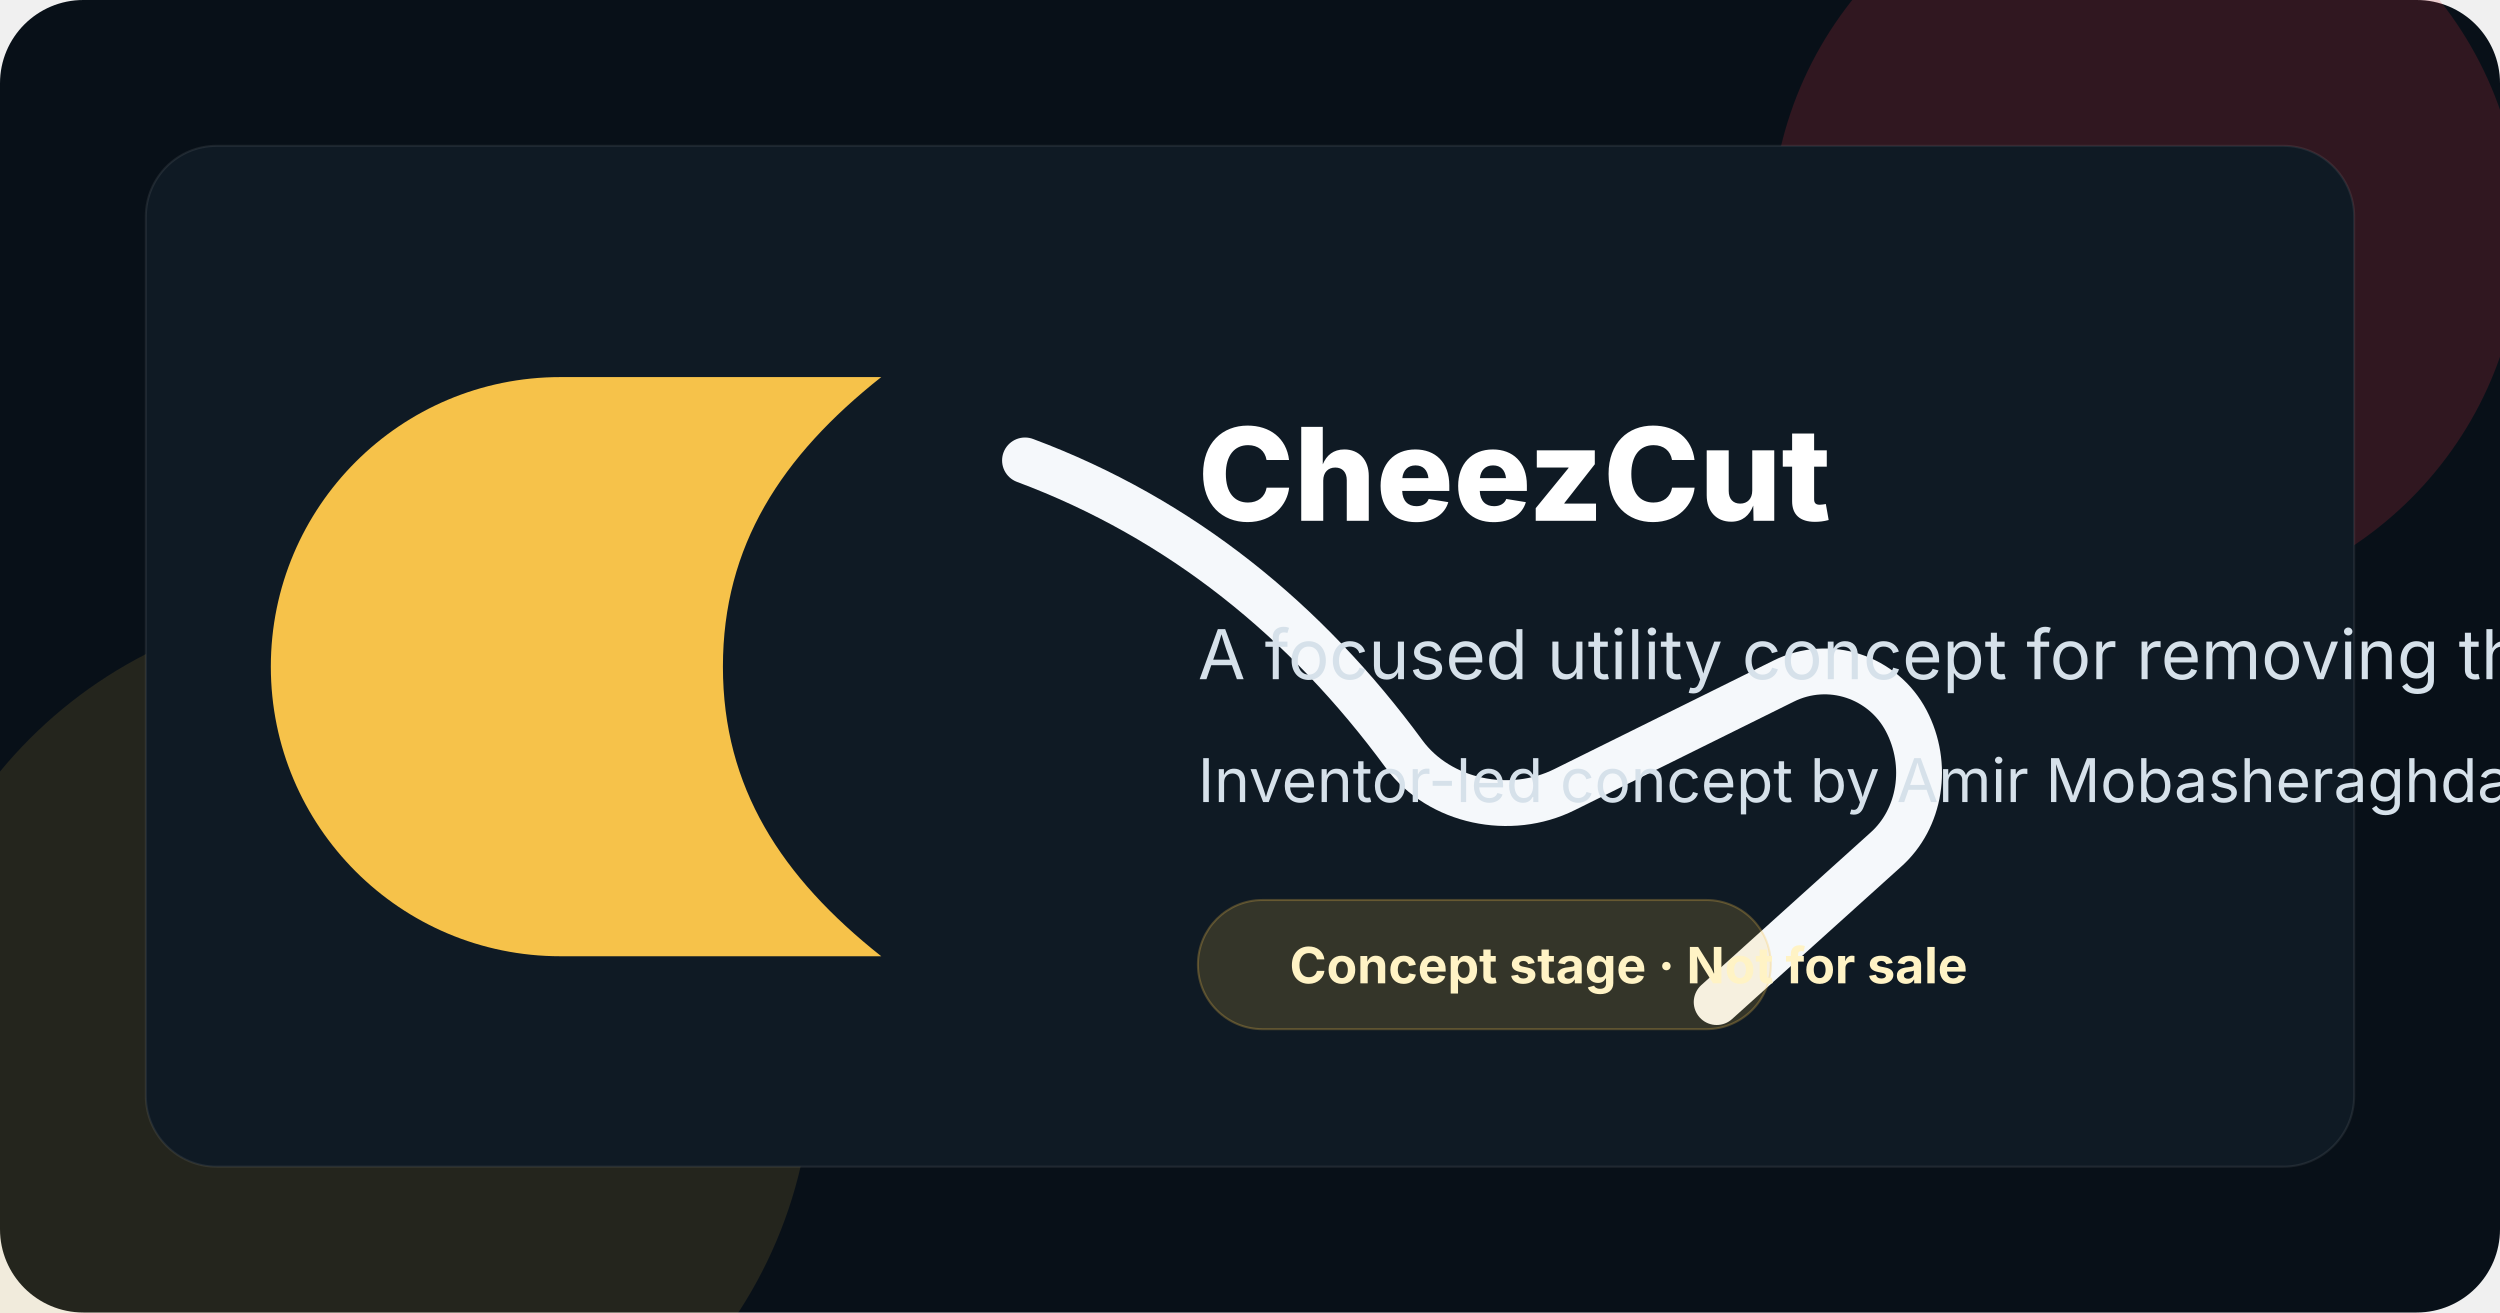
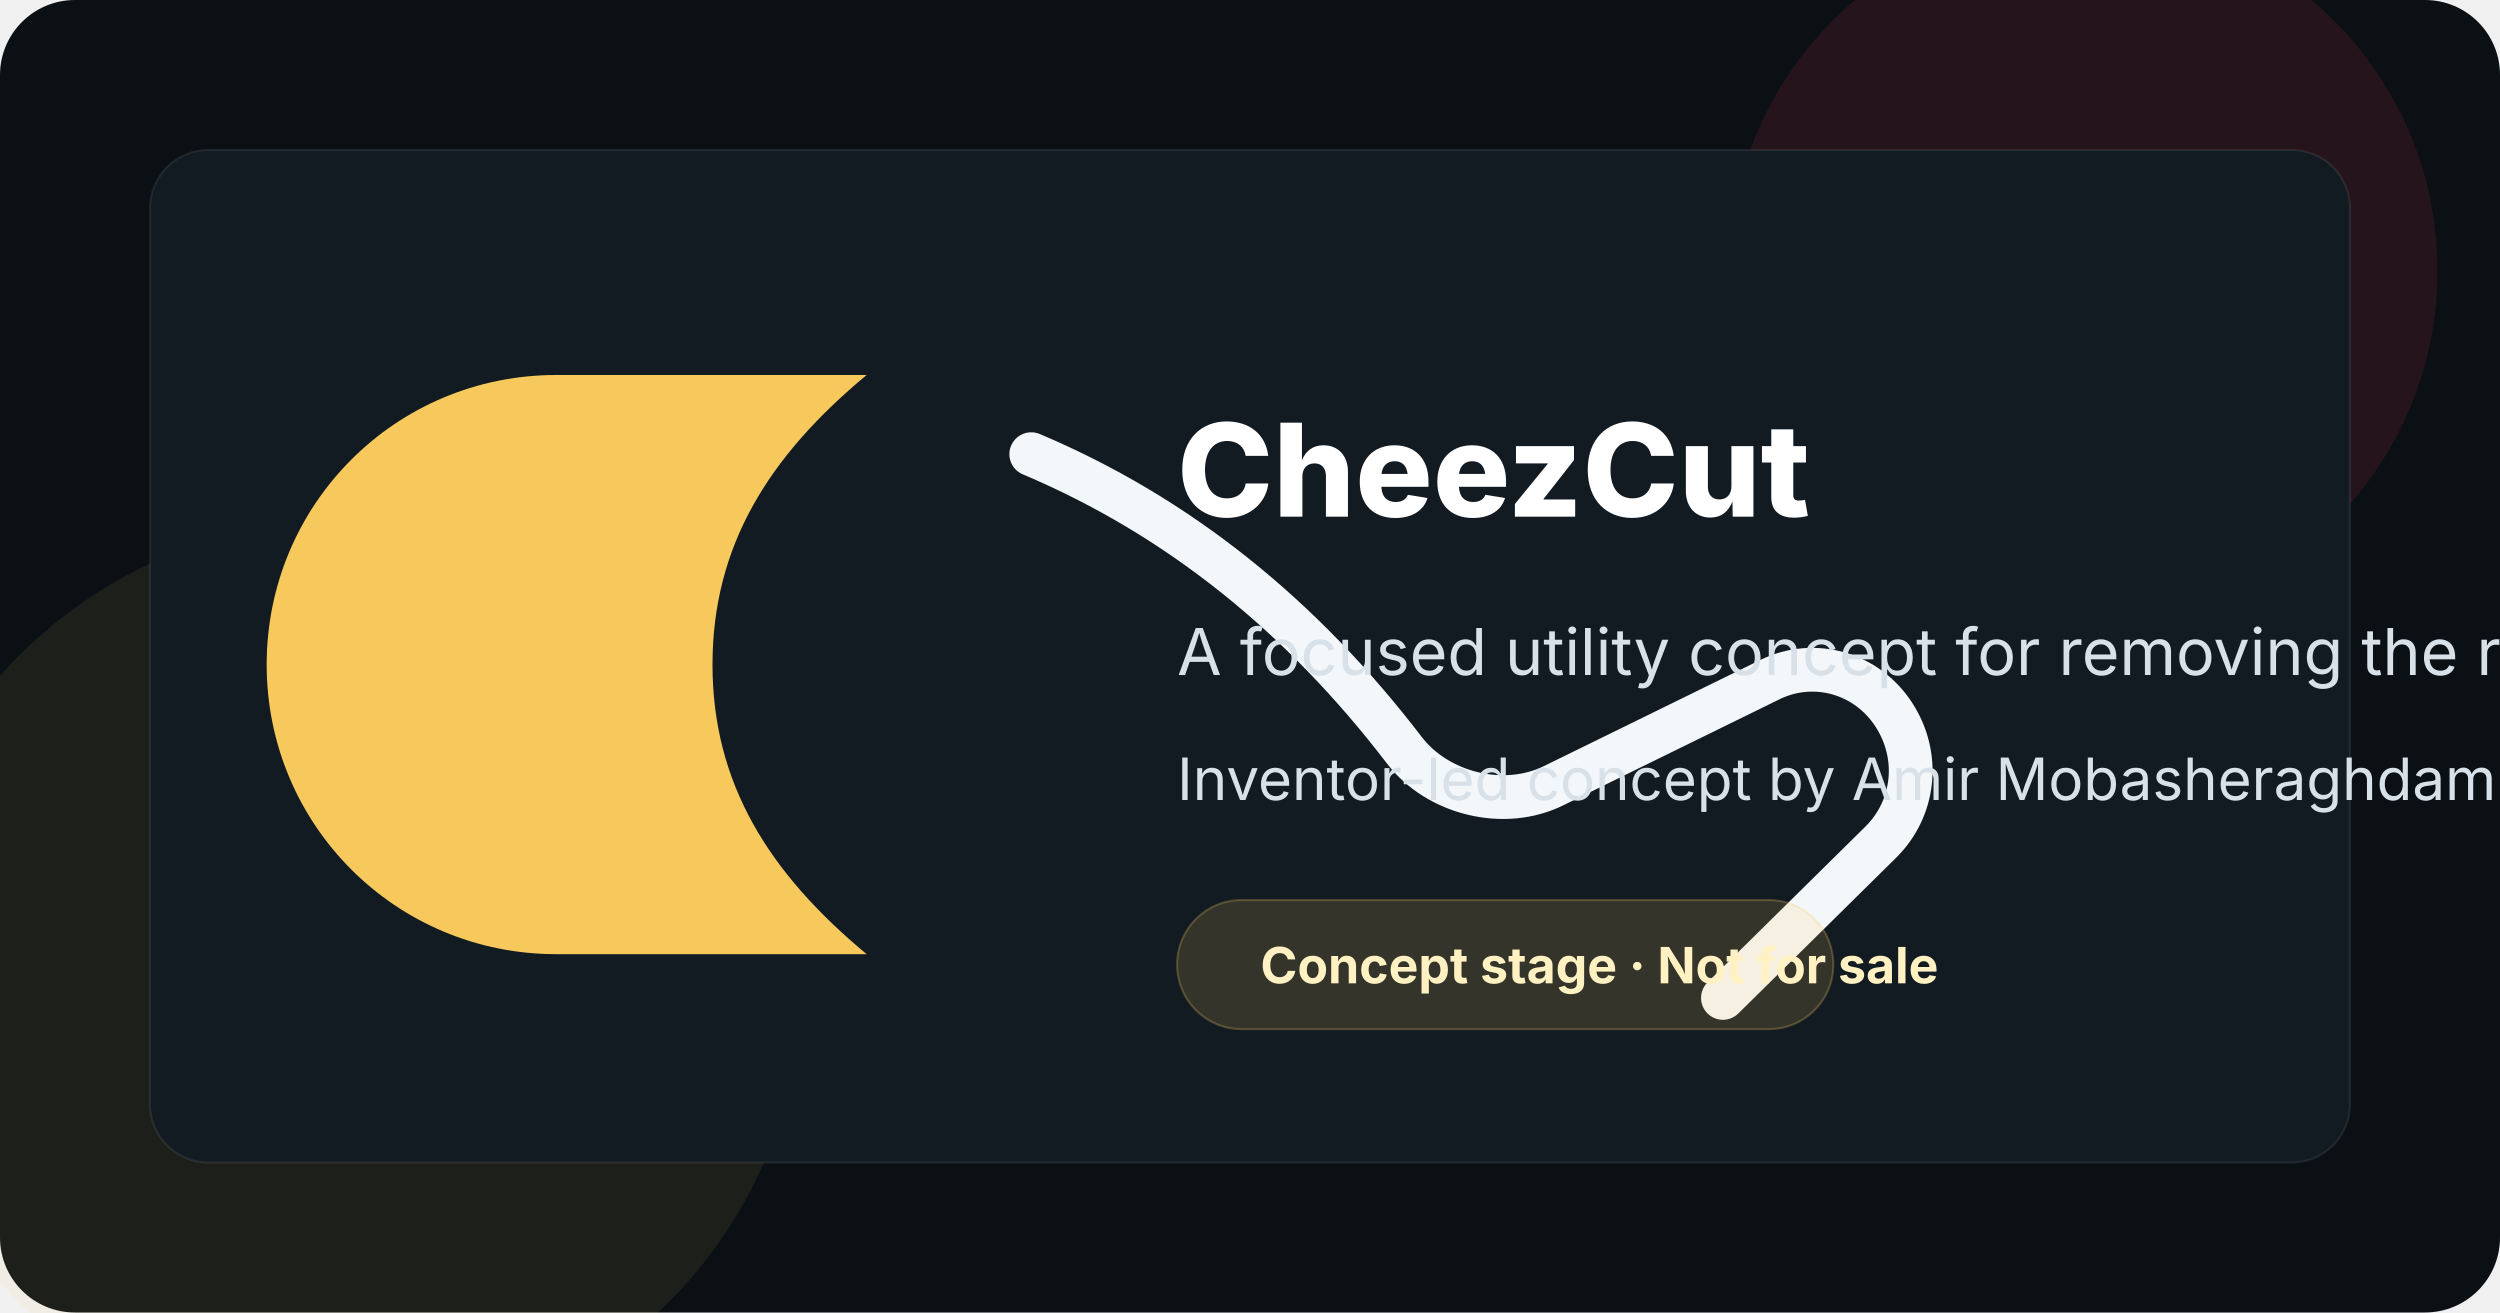
<svg xmlns="http://www.w3.org/2000/svg" width="1200" height="630" viewBox="0 0 1200 630" fill="none">
-   <rect width="1200" height="630" rx="40" fill="#081018" />
-   <circle cx="1030" cy="112" r="180" fill="#E63946" fill-opacity="0.18" />
-   <circle cx="170" cy="510" r="220" fill="#F6C24A" fill-opacity="0.12" />
-   <rect x="70" y="70" width="1060" height="490" rx="34" fill="#0F1A24" stroke="rgba(255,255,255,0.08)" />
-   <path d="M130 320C130 243.232 192.232 181 269 181H423C375 219 347 262 347 320C347 378 375 421 423 459H269C192.232 459 130 396.768 130 320Z" fill="#F6C24A" />
-   <path d="M492 221C567 249 627 298 674 362C691 385 725 392 751 379L856 327C878 316 904 325 915 346C926 367 922 393 905 408L824 481" stroke="#F5F8FB" stroke-width="22" stroke-linecap="round" />
-   <text x="575" y="250" fill="#FFFFFF" font-family="Inter, Arial, sans-serif" font-size="62" font-weight="800">CheezCut</text>
-   <text x="575" y="326" fill="#D6E1EA" font-family="Inter, Arial, sans-serif" font-size="33">A focused utility concept for removing the red wax rind from Gouda.</text>
-   <text x="575" y="385" fill="#D6E1EA" font-family="Inter, Arial, sans-serif" font-size="29">Inventor-led concept by Amir Mobasheraghdam</text>
-   <rect x="575" y="432" width="275" height="62" rx="31" fill="rgba(246,194,74,0.16)" stroke="rgba(246,194,74,0.26)" />
-   <text x="619" y="472" fill="#FFF3C5" font-family="Inter, Arial, sans-serif" font-size="24" font-weight="700">Concept stage · Not for sale</text>
+   <rect width="1200" height="630" rx="36" fill="#0b1015" />
+   <circle cx="165" cy="470" r="220" fill="#F7C95C" fill-opacity="0.08" />
+   <circle cx="1000" cy="130" r="170" fill="#E53946" fill-opacity="0.12" />
+   <rect x="72" y="72" width="1056" height="486" rx="28" fill="#121a22" stroke="rgba(255,255,255,0.08)" />
+   <path d="M128 319C128 242 190 180 267 180H416C369 219 342 262 342 319C342 376 369 419 416 458H267C190 458 128 396 128 319Z" fill="#F7C95C" />
+   <path d="M495 218C566 248 625 296 674 360C690 381 722 389 746 377L850 326C871 316 896 323 909 343C922 363 919 388 903 404L827 479" stroke="#F4F7FA" stroke-width="21" stroke-linecap="round" />
+   <text x="565" y="248" fill="#FFFFFF" font-family="Inter, Arial, sans-serif" font-size="62" font-weight="800">CheezCut</text>
+   <text x="565" y="324" fill="#D8E1E8" font-family="Inter, Arial, sans-serif" font-size="31">A focused utility concept for removing the red wax rind from Gouda.</text>
+   <text x="565" y="384" fill="#D8E1E8" font-family="Inter, Arial, sans-serif" font-size="28">Inventor-led concept by Amir Mobasheraghdam</text>
+   <rect x="565" y="432" width="315" height="62" rx="31" fill="rgba(247,201,92,0.15)" stroke="rgba(247,201,92,0.25)" />
+   <text x="605" y="472" fill="#FFF1C2" font-family="Inter, Arial, sans-serif" font-size="24" font-weight="700">Concept stage · Not for sale</text>
</svg>
